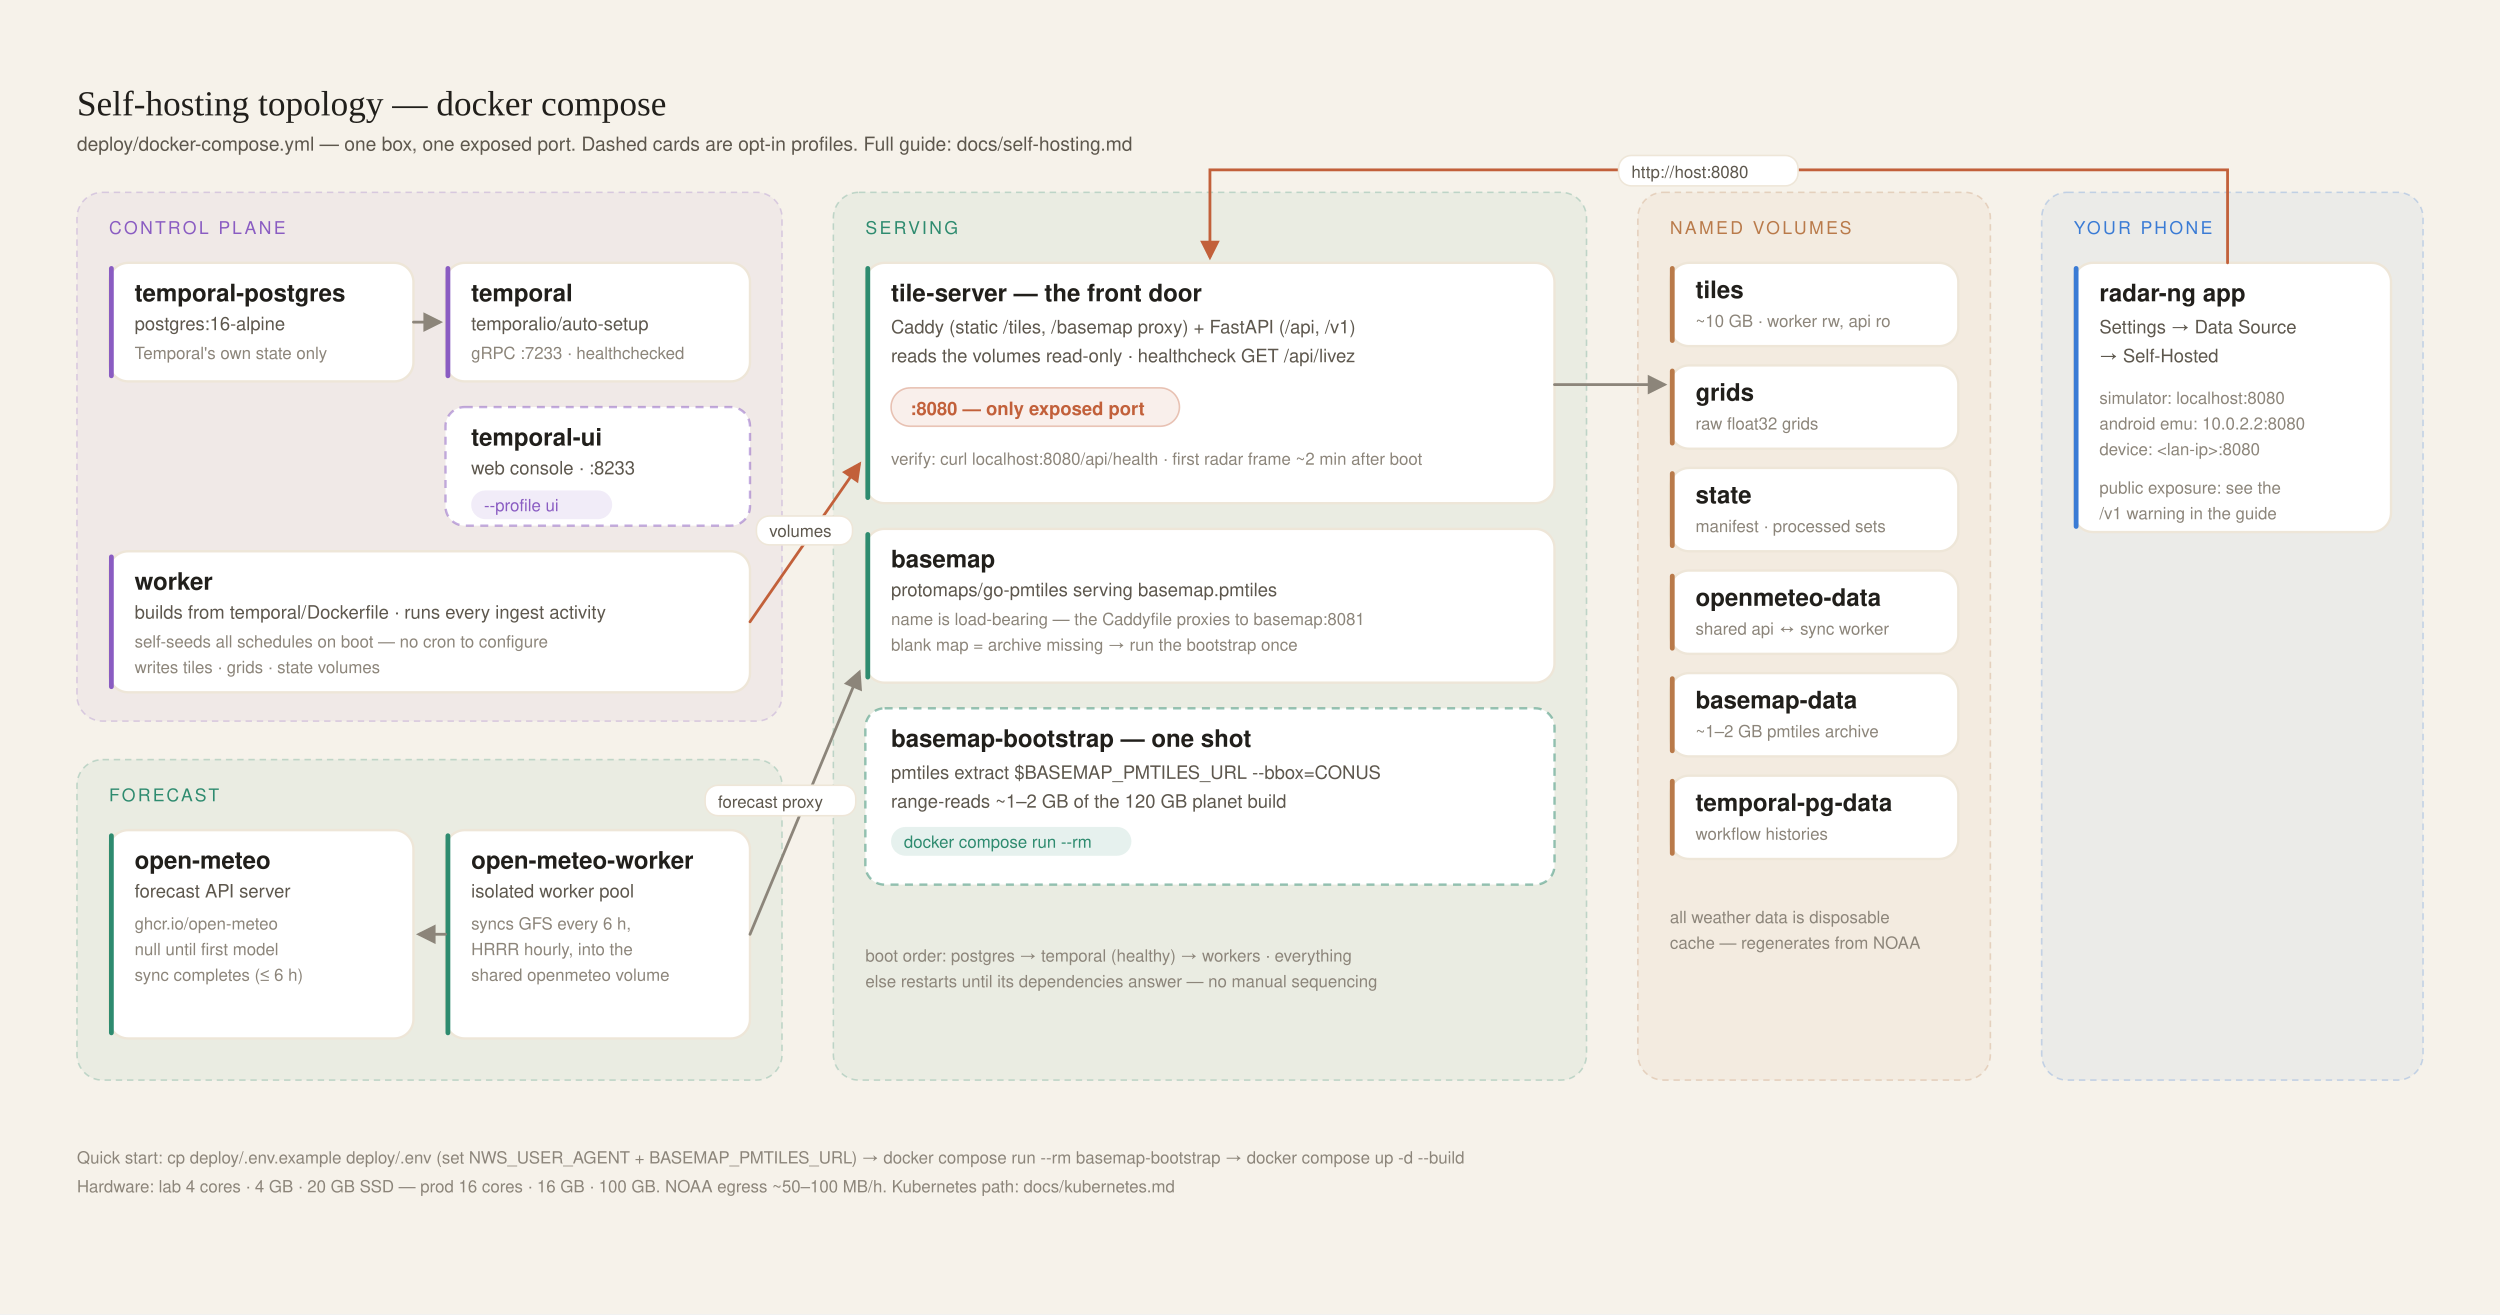
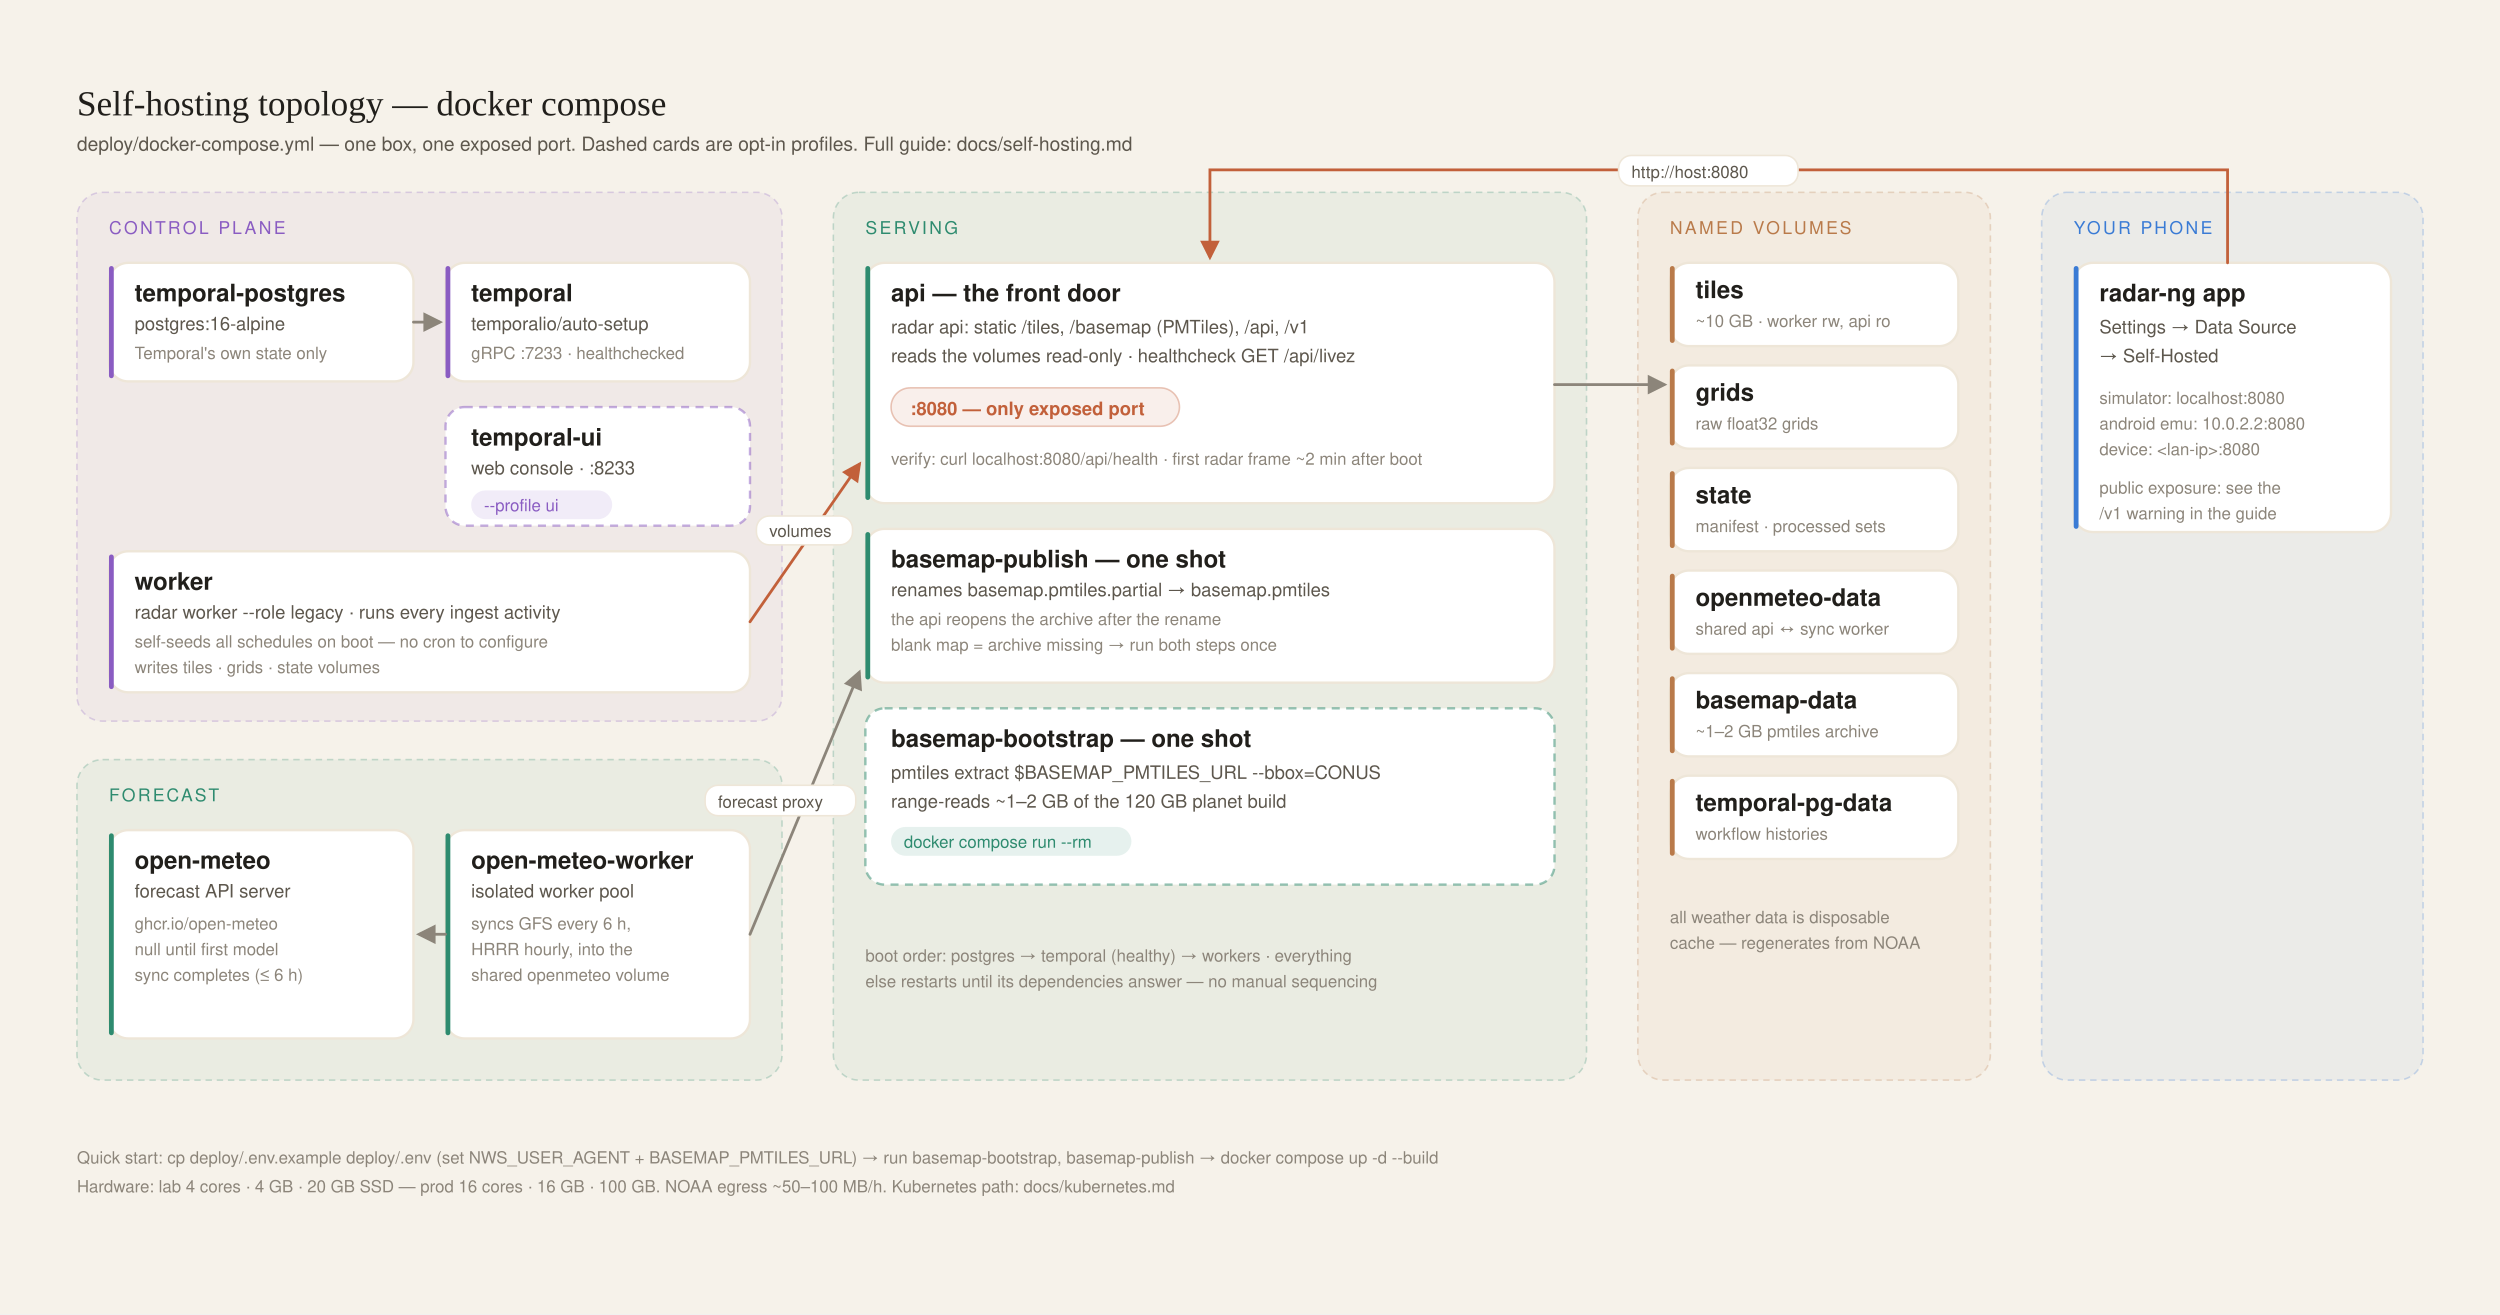
<svg xmlns="http://www.w3.org/2000/svg" width="1560" height="820" viewBox="0 0 1560 820">
  <defs>
    <marker id="arrHot" viewBox="0 0 10 10" refX="8" refY="5" markerWidth="7" markerHeight="7" orient="auto-start-reverse">
      <path d="M0 0 L10 5 L0 10 z" fill="#c2603a" />
    </marker>
    <marker id="arrSec" viewBox="0 0 10 10" refX="8" refY="5" markerWidth="7" markerHeight="7" orient="auto-start-reverse">
      <path d="M0 0 L10 5 L0 10 z" fill="#8c857a" />
    </marker>
  </defs>
  <rect x="0" y="0" width="1560" height="820" fill="#f6f2ea" />
  <text x="48" y="72" font-family="Georgia, 'Times New Roman', serif" font-size="22" fill="#211f1b">Self-hosting topology — docker compose</text>
  <text x="48" y="94" font-family="-apple-system, 'Segoe UI', Helvetica, Arial, sans-serif" font-size="12" fill="#5d574d">deploy/docker-compose.yml — one box, one exposed port. Dashed cards are opt-in profiles. Full guide: docs/self-hosting.md</text>
  <rect x="48" y="120" width="440" height="330" rx="16" fill="#8a5cc2" fill-opacity="0.06" stroke="#8a5cc2" stroke-opacity="0.25" stroke-width="1" stroke-dasharray="4 3" />
  <text x="68" y="146" font-family="-apple-system, 'Segoe UI', Helvetica, Arial, sans-serif" font-size="11" letter-spacing="1.5" fill="#8a5cc2">CONTROL PLANE</text>
  <rect x="68" y="164" width="190" height="74" rx="12" fill="#ffffff" stroke="#eee6d8" stroke-width="1.5" />
  <rect x="68" y="166" width="3" height="70" rx="1.5" fill="#8a5cc2" />
  <text x="84" y="188" font-family="-apple-system, 'Segoe UI', Helvetica, Arial, sans-serif" font-size="15" font-weight="600" fill="#211f1b">temporal-postgres</text>
  <text x="84" y="206" font-family="-apple-system, 'Segoe UI', Helvetica, Arial, sans-serif" font-size="11.5" fill="#5d574d">postgres:16-alpine</text>
  <text x="84" y="224" font-family="-apple-system, 'Segoe UI', Helvetica, Arial, sans-serif" font-size="10.5" fill="#8c857a">Temporal's own state only</text>
  <rect x="278" y="164" width="190" height="74" rx="12" fill="#ffffff" stroke="#eee6d8" stroke-width="1.5" />
  <rect x="278" y="166" width="3" height="70" rx="1.5" fill="#8a5cc2" />
  <text x="294" y="188" font-family="-apple-system, 'Segoe UI', Helvetica, Arial, sans-serif" font-size="15" font-weight="600" fill="#211f1b">temporal</text>
  <text x="294" y="206" font-family="-apple-system, 'Segoe UI', Helvetica, Arial, sans-serif" font-size="11.5" fill="#5d574d">temporalio/auto-setup</text>
  <text x="294" y="224" font-family="-apple-system, 'Segoe UI', Helvetica, Arial, sans-serif" font-size="10.5" fill="#8c857a">gRPC :7233 · healthchecked</text>
  <line x1="258" y1="201" x2="274" y2="201" stroke="#8c857a" stroke-width="1.75" stroke-linecap="round" marker-end="url(#arrSec)" />
  <rect x="278" y="254" width="190" height="74" rx="12" fill="#ffffff" stroke="#8a5cc2" stroke-opacity="0.5" stroke-width="1.5" stroke-dasharray="5 4" />
  <text x="294" y="278" font-family="-apple-system, 'Segoe UI', Helvetica, Arial, sans-serif" font-size="15" font-weight="600" fill="#211f1b">temporal-ui</text>
  <text x="294" y="296" font-family="-apple-system, 'Segoe UI', Helvetica, Arial, sans-serif" font-size="11.5" fill="#5d574d">web console · :8233</text>
  <rect x="294" y="306" width="88" height="18" rx="9" fill="#8a5cc2" fill-opacity="0.12" />
  <text x="302" y="319" font-family="-apple-system, 'Segoe UI', Helvetica, Arial, sans-serif" font-size="10.5" fill="#8a5cc2">--profile ui</text>
  <rect x="68" y="344" width="400" height="88" rx="12" fill="#ffffff" stroke="#eee6d8" stroke-width="1.5" />
  <rect x="68" y="346" width="3" height="84" rx="1.5" fill="#8a5cc2" />
  <text x="84" y="368" font-family="-apple-system, 'Segoe UI', Helvetica, Arial, sans-serif" font-size="15" font-weight="600" fill="#211f1b">worker</text>
-   <text x="84" y="386" font-family="-apple-system, 'Segoe UI', Helvetica, Arial, sans-serif" font-size="11.5" fill="#5d574d">builds from temporal/Dockerfile · runs every ingest activity</text>
+   <text x="84" y="386" font-family="-apple-system, 'Segoe UI', Helvetica, Arial, sans-serif" font-size="11.5" fill="#5d574d">radar worker --role legacy · runs every ingest activity</text>
  <text x="84" y="404" font-family="-apple-system, 'Segoe UI', Helvetica, Arial, sans-serif" font-size="10.5" fill="#8c857a">self-seeds all schedules on boot — no cron to configure</text>
  <text x="84" y="420" font-family="-apple-system, 'Segoe UI', Helvetica, Arial, sans-serif" font-size="10.5" fill="#8c857a">writes tiles · grids · state volumes</text>
  <rect x="48" y="474" width="440" height="200" rx="16" fill="#2e8b6f" fill-opacity="0.06" stroke="#2e8b6f" stroke-opacity="0.25" stroke-width="1" stroke-dasharray="4 3" />
  <text x="68" y="500" font-family="-apple-system, 'Segoe UI', Helvetica, Arial, sans-serif" font-size="11" letter-spacing="1.5" fill="#2e8b6f">FORECAST</text>
  <rect x="68" y="518" width="190" height="130" rx="12" fill="#ffffff" stroke="#eee6d8" stroke-width="1.5" />
  <rect x="68" y="520" width="3" height="126" rx="1.5" fill="#2e8b6f" />
  <text x="84" y="542" font-family="-apple-system, 'Segoe UI', Helvetica, Arial, sans-serif" font-size="15" font-weight="600" fill="#211f1b">open-meteo</text>
  <text x="84" y="560" font-family="-apple-system, 'Segoe UI', Helvetica, Arial, sans-serif" font-size="11.5" fill="#5d574d">forecast API server</text>
  <text x="84" y="580" font-family="-apple-system, 'Segoe UI', Helvetica, Arial, sans-serif" font-size="10.5" fill="#8c857a">ghcr.io/open-meteo</text>
  <text x="84" y="596" font-family="-apple-system, 'Segoe UI', Helvetica, Arial, sans-serif" font-size="10.5" fill="#8c857a">null until first model</text>
  <text x="84" y="612" font-family="-apple-system, 'Segoe UI', Helvetica, Arial, sans-serif" font-size="10.5" fill="#8c857a">sync completes (≤ 6 h)</text>
  <rect x="278" y="518" width="190" height="130" rx="12" fill="#ffffff" stroke="#eee6d8" stroke-width="1.5" />
  <rect x="278" y="520" width="3" height="126" rx="1.5" fill="#2e8b6f" />
  <text x="294" y="542" font-family="-apple-system, 'Segoe UI', Helvetica, Arial, sans-serif" font-size="15" font-weight="600" fill="#211f1b">open-meteo-worker</text>
  <text x="294" y="560" font-family="-apple-system, 'Segoe UI', Helvetica, Arial, sans-serif" font-size="11.5" fill="#5d574d">isolated worker pool</text>
  <text x="294" y="580" font-family="-apple-system, 'Segoe UI', Helvetica, Arial, sans-serif" font-size="10.5" fill="#8c857a">syncs GFS every 6 h,</text>
  <text x="294" y="596" font-family="-apple-system, 'Segoe UI', Helvetica, Arial, sans-serif" font-size="10.5" fill="#8c857a">HRRR hourly, into the</text>
  <text x="294" y="612" font-family="-apple-system, 'Segoe UI', Helvetica, Arial, sans-serif" font-size="10.5" fill="#8c857a">shared openmeteo volume</text>
  <line x1="278" y1="583" x2="262" y2="583" stroke="#8c857a" stroke-width="1.75" stroke-linecap="round" marker-end="url(#arrSec)" />
  <rect x="520" y="120" width="470" height="554" rx="16" fill="#2e8b6f" fill-opacity="0.06" stroke="#2e8b6f" stroke-opacity="0.25" stroke-width="1" stroke-dasharray="4 3" />
  <text x="540" y="146" font-family="-apple-system, 'Segoe UI', Helvetica, Arial, sans-serif" font-size="11" letter-spacing="1.5" fill="#2e8b6f">SERVING</text>
  <rect x="540" y="164" width="430" height="150" rx="12" fill="#ffffff" stroke="#eee6d8" stroke-width="1.5" />
  <rect x="540" y="166" width="3" height="146" rx="1.5" fill="#2e8b6f" />
-   <text x="556" y="188" font-family="-apple-system, 'Segoe UI', Helvetica, Arial, sans-serif" font-size="15" font-weight="600" fill="#211f1b">tile-server — the front door</text>
-   <text x="556" y="208" font-family="-apple-system, 'Segoe UI', Helvetica, Arial, sans-serif" font-size="11.5" fill="#5d574d">Caddy (static /tiles, /basemap proxy) + FastAPI (/api, /v1)</text>
+   <text x="556" y="188" font-family="-apple-system, 'Segoe UI', Helvetica, Arial, sans-serif" font-size="15" font-weight="600" fill="#211f1b">api — the front door</text>
+   <text x="556" y="208" font-family="-apple-system, 'Segoe UI', Helvetica, Arial, sans-serif" font-size="11.5" fill="#5d574d">radar api: static /tiles, /basemap (PMTiles), /api, /v1</text>
  <text x="556" y="226" font-family="-apple-system, 'Segoe UI', Helvetica, Arial, sans-serif" font-size="11.5" fill="#5d574d">reads the volumes read-only · healthcheck GET /api/livez</text>
  <rect x="556" y="242" width="180" height="24" rx="12" fill="#c2603a" fill-opacity="0.1" stroke="#c2603a" stroke-opacity="0.35" />
  <text x="568" y="259" font-family="-apple-system, 'Segoe UI', Helvetica, Arial, sans-serif" font-size="11.5" font-weight="600" fill="#c2603a">:8080 — only exposed port</text>
  <text x="556" y="290" font-family="-apple-system, 'Segoe UI', Helvetica, Arial, sans-serif" font-size="10.5" fill="#8c857a">verify: curl localhost:8080/api/health · first radar frame ~2 min after boot</text>
  <rect x="540" y="330" width="430" height="96" rx="12" fill="#ffffff" stroke="#eee6d8" stroke-width="1.5" />
  <rect x="540" y="332" width="3" height="92" rx="1.5" fill="#2e8b6f" />
-   <text x="556" y="354" font-family="-apple-system, 'Segoe UI', Helvetica, Arial, sans-serif" font-size="15" font-weight="600" fill="#211f1b">basemap</text>
-   <text x="556" y="372" font-family="-apple-system, 'Segoe UI', Helvetica, Arial, sans-serif" font-size="11.5" fill="#5d574d">protomaps/go-pmtiles serving basemap.pmtiles</text>
-   <text x="556" y="390" font-family="-apple-system, 'Segoe UI', Helvetica, Arial, sans-serif" font-size="10.5" fill="#8c857a">name is load-bearing — the Caddyfile proxies to basemap:8081</text>
-   <text x="556" y="406" font-family="-apple-system, 'Segoe UI', Helvetica, Arial, sans-serif" font-size="10.5" fill="#8c857a">blank map = archive missing → run the bootstrap once</text>
+   <text x="556" y="354" font-family="-apple-system, 'Segoe UI', Helvetica, Arial, sans-serif" font-size="15" font-weight="600" fill="#211f1b">basemap-publish — one shot</text>
+   <text x="556" y="372" font-family="-apple-system, 'Segoe UI', Helvetica, Arial, sans-serif" font-size="11.5" fill="#5d574d">renames basemap.pmtiles.partial → basemap.pmtiles</text>
+   <text x="556" y="390" font-family="-apple-system, 'Segoe UI', Helvetica, Arial, sans-serif" font-size="10.5" fill="#8c857a">the api reopens the archive after the rename</text>
+   <text x="556" y="406" font-family="-apple-system, 'Segoe UI', Helvetica, Arial, sans-serif" font-size="10.5" fill="#8c857a">blank map = archive missing → run both steps once</text>
  <rect x="540" y="442" width="430" height="110" rx="12" fill="#ffffff" stroke="#2e8b6f" stroke-opacity="0.5" stroke-width="1.5" stroke-dasharray="5 4" />
  <text x="556" y="466" font-family="-apple-system, 'Segoe UI', Helvetica, Arial, sans-serif" font-size="15" font-weight="600" fill="#211f1b">basemap-bootstrap — one shot</text>
  <text x="556" y="486" font-family="-apple-system, 'Segoe UI', Helvetica, Arial, sans-serif" font-size="11.5" fill="#5d574d">pmtiles extract $BASEMAP_PMTILES_URL --bbox=CONUS</text>
  <text x="556" y="504" font-family="-apple-system, 'Segoe UI', Helvetica, Arial, sans-serif" font-size="11.5" fill="#5d574d">range-reads ~1–2 GB of the 120 GB planet build</text>
  <rect x="556" y="516" width="150" height="18" rx="9" fill="#2e8b6f" fill-opacity="0.12" />
  <text x="564" y="529" font-family="-apple-system, 'Segoe UI', Helvetica, Arial, sans-serif" font-size="10.5" fill="#2e8b6f">docker compose run --rm</text>
  <text x="540" y="600" font-family="-apple-system, 'Segoe UI', Helvetica, Arial, sans-serif" font-size="10.5" fill="#8c857a">boot order: postgres → temporal (healthy) → workers · everything</text>
  <text x="540" y="616" font-family="-apple-system, 'Segoe UI', Helvetica, Arial, sans-serif" font-size="10.5" fill="#8c857a">else restarts until its dependencies answer — no manual sequencing</text>
  <rect x="1022" y="120" width="220" height="554" rx="16" fill="#b97a4a" fill-opacity="0.06" stroke="#b97a4a" stroke-opacity="0.25" stroke-width="1" stroke-dasharray="4 3" />
  <text x="1042" y="146" font-family="-apple-system, 'Segoe UI', Helvetica, Arial, sans-serif" font-size="11" letter-spacing="1.5" fill="#b97a4a">NAMED VOLUMES</text>
  <rect x="1042" y="164" width="180" height="52" rx="12" fill="#ffffff" stroke="#eee6d8" stroke-width="1.5" />
  <rect x="1042" y="166" width="3" height="48" rx="1.5" fill="#b97a4a" />
  <text x="1058" y="186" font-family="-apple-system, 'Segoe UI', Helvetica, Arial, sans-serif" font-size="15" font-weight="600" fill="#211f1b">tiles</text>
  <text x="1058" y="204" font-family="-apple-system, 'Segoe UI', Helvetica, Arial, sans-serif" font-size="10.5" fill="#8c857a">~10 GB · worker rw, api ro</text>
  <rect x="1042" y="228" width="180" height="52" rx="12" fill="#ffffff" stroke="#eee6d8" stroke-width="1.5" />
  <rect x="1042" y="230" width="3" height="48" rx="1.5" fill="#b97a4a" />
  <text x="1058" y="250" font-family="-apple-system, 'Segoe UI', Helvetica, Arial, sans-serif" font-size="15" font-weight="600" fill="#211f1b">grids</text>
  <text x="1058" y="268" font-family="-apple-system, 'Segoe UI', Helvetica, Arial, sans-serif" font-size="10.5" fill="#8c857a">raw float32 grids</text>
  <rect x="1042" y="292" width="180" height="52" rx="12" fill="#ffffff" stroke="#eee6d8" stroke-width="1.5" />
  <rect x="1042" y="294" width="3" height="48" rx="1.5" fill="#b97a4a" />
  <text x="1058" y="314" font-family="-apple-system, 'Segoe UI', Helvetica, Arial, sans-serif" font-size="15" font-weight="600" fill="#211f1b">state</text>
  <text x="1058" y="332" font-family="-apple-system, 'Segoe UI', Helvetica, Arial, sans-serif" font-size="10.5" fill="#8c857a">manifest · processed sets</text>
  <rect x="1042" y="356" width="180" height="52" rx="12" fill="#ffffff" stroke="#eee6d8" stroke-width="1.5" />
  <rect x="1042" y="358" width="3" height="48" rx="1.5" fill="#b97a4a" />
  <text x="1058" y="378" font-family="-apple-system, 'Segoe UI', Helvetica, Arial, sans-serif" font-size="15" font-weight="600" fill="#211f1b">openmeteo-data</text>
  <text x="1058" y="396" font-family="-apple-system, 'Segoe UI', Helvetica, Arial, sans-serif" font-size="10.5" fill="#8c857a">shared api ↔ sync worker</text>
  <rect x="1042" y="420" width="180" height="52" rx="12" fill="#ffffff" stroke="#eee6d8" stroke-width="1.5" />
  <rect x="1042" y="422" width="3" height="48" rx="1.5" fill="#b97a4a" />
  <text x="1058" y="442" font-family="-apple-system, 'Segoe UI', Helvetica, Arial, sans-serif" font-size="15" font-weight="600" fill="#211f1b">basemap-data</text>
  <text x="1058" y="460" font-family="-apple-system, 'Segoe UI', Helvetica, Arial, sans-serif" font-size="10.5" fill="#8c857a">~1–2 GB pmtiles archive</text>
  <rect x="1042" y="484" width="180" height="52" rx="12" fill="#ffffff" stroke="#eee6d8" stroke-width="1.5" />
  <rect x="1042" y="486" width="3" height="48" rx="1.5" fill="#b97a4a" />
  <text x="1058" y="506" font-family="-apple-system, 'Segoe UI', Helvetica, Arial, sans-serif" font-size="15" font-weight="600" fill="#211f1b">temporal-pg-data</text>
  <text x="1058" y="524" font-family="-apple-system, 'Segoe UI', Helvetica, Arial, sans-serif" font-size="10.5" fill="#8c857a">workflow histories</text>
  <text x="1042" y="576" font-family="-apple-system, 'Segoe UI', Helvetica, Arial, sans-serif" font-size="10.5" fill="#8c857a">all weather data is disposable</text>
  <text x="1042" y="592" font-family="-apple-system, 'Segoe UI', Helvetica, Arial, sans-serif" font-size="10.5" fill="#8c857a">cache — regenerates from NOAA</text>
  <rect x="1274" y="120" width="238" height="554" rx="16" fill="#3a7bd5" fill-opacity="0.06" stroke="#3a7bd5" stroke-opacity="0.25" stroke-width="1" stroke-dasharray="4 3" />
  <text x="1294" y="146" font-family="-apple-system, 'Segoe UI', Helvetica, Arial, sans-serif" font-size="11" letter-spacing="1.5" fill="#3a7bd5">YOUR PHONE</text>
  <rect x="1294" y="164" width="198" height="168" rx="12" fill="#ffffff" stroke="#eee6d8" stroke-width="1.5" />
  <rect x="1294" y="166" width="3" height="164" rx="1.5" fill="#3a7bd5" />
  <text x="1310" y="188" font-family="-apple-system, 'Segoe UI', Helvetica, Arial, sans-serif" font-size="15" font-weight="600" fill="#211f1b">radar-ng app</text>
  <text x="1310" y="208" font-family="-apple-system, 'Segoe UI', Helvetica, Arial, sans-serif" font-size="11.5" fill="#5d574d">Settings → Data Source</text>
  <text x="1310" y="226" font-family="-apple-system, 'Segoe UI', Helvetica, Arial, sans-serif" font-size="11.5" fill="#5d574d">→ Self-Hosted</text>
  <text x="1310" y="252" font-family="-apple-system, 'Segoe UI', Helvetica, Arial, sans-serif" font-size="10.5" fill="#8c857a">simulator: localhost:8080</text>
  <text x="1310" y="268" font-family="-apple-system, 'Segoe UI', Helvetica, Arial, sans-serif" font-size="10.5" fill="#8c857a">android emu: 10.0.2.2:8080</text>
  <text x="1310" y="284" font-family="-apple-system, 'Segoe UI', Helvetica, Arial, sans-serif" font-size="10.5" fill="#8c857a">device: &lt;lan-ip&gt;:8080</text>
  <text x="1310" y="308" font-family="-apple-system, 'Segoe UI', Helvetica, Arial, sans-serif" font-size="10.5" fill="#8c857a">public exposure: see the</text>
  <text x="1310" y="324" font-family="-apple-system, 'Segoe UI', Helvetica, Arial, sans-serif" font-size="10.5" fill="#8c857a">/v1 warning in the guide</text>
  <line x1="468" y1="388" x2="536" y2="290" stroke="#c2603a" stroke-width="1.75" stroke-linecap="round" marker-end="url(#arrHot)" />
  <rect x="472" y="322" width="60" height="18" rx="8" fill="#ffffff" stroke="#eee6d8" />
  <text x="480" y="335" font-family="-apple-system, 'Segoe UI', Helvetica, Arial, sans-serif" font-size="10.5" fill="#5d574d">volumes</text>
  <line x1="258" y1="583" x2="380" y2="583" stroke="#8c857a" stroke-width="0" />
  <line x1="468" y1="583" x2="536" y2="420" stroke="#8c857a" stroke-width="1.75" stroke-linecap="round" marker-end="url(#arrSec)" />
  <rect x="440" y="490" width="94" height="19" rx="8" fill="#ffffff" stroke="#eee6d8" />
  <text x="448" y="504" font-family="-apple-system, 'Segoe UI', Helvetica, Arial, sans-serif" font-size="10.5" fill="#5d574d">forecast proxy</text>
  <line x1="970" y1="240" x2="1038" y2="240" stroke="#8c857a" stroke-width="1.75" stroke-linecap="round" marker-end="url(#arrSec)" />
  <path d="M 1390 164 L 1390 106 L 755 106 L 755 160" fill="none" stroke="#c2603a" stroke-width="1.75" stroke-linecap="round" marker-end="url(#arrHot)" />
  <rect x="1010" y="97" width="112" height="19" rx="8" fill="#ffffff" stroke="#eee6d8" />
  <text x="1018" y="111" font-family="-apple-system, 'Segoe UI', Helvetica, Arial, sans-serif" font-size="10.5" fill="#5d574d">http://host:8080</text>
-   <text x="48" y="726" font-family="-apple-system, 'Segoe UI', Helvetica, Arial, sans-serif" font-size="10.5" fill="#8c857a">Quick start: cp deploy/.env.example deploy/.env (set NWS_USER_AGENT + BASEMAP_PMTILES_URL) → docker compose run --rm basemap-bootstrap → docker compose up -d --build</text>
+   <text x="48" y="726" font-family="-apple-system, 'Segoe UI', Helvetica, Arial, sans-serif" font-size="10.5" fill="#8c857a">Quick start: cp deploy/.env.example deploy/.env (set NWS_USER_AGENT + BASEMAP_PMTILES_URL) → run basemap-bootstrap, basemap-publish → docker compose up -d --build</text>
  <text x="48" y="744" font-family="-apple-system, 'Segoe UI', Helvetica, Arial, sans-serif" font-size="10.5" fill="#8c857a">Hardware: lab 4 cores · 4 GB · 20 GB SSD — prod 16 cores · 16 GB · 100 GB. NOAA egress ~50–100 MB/h. Kubernetes path: docs/kubernetes.md</text>
</svg>
